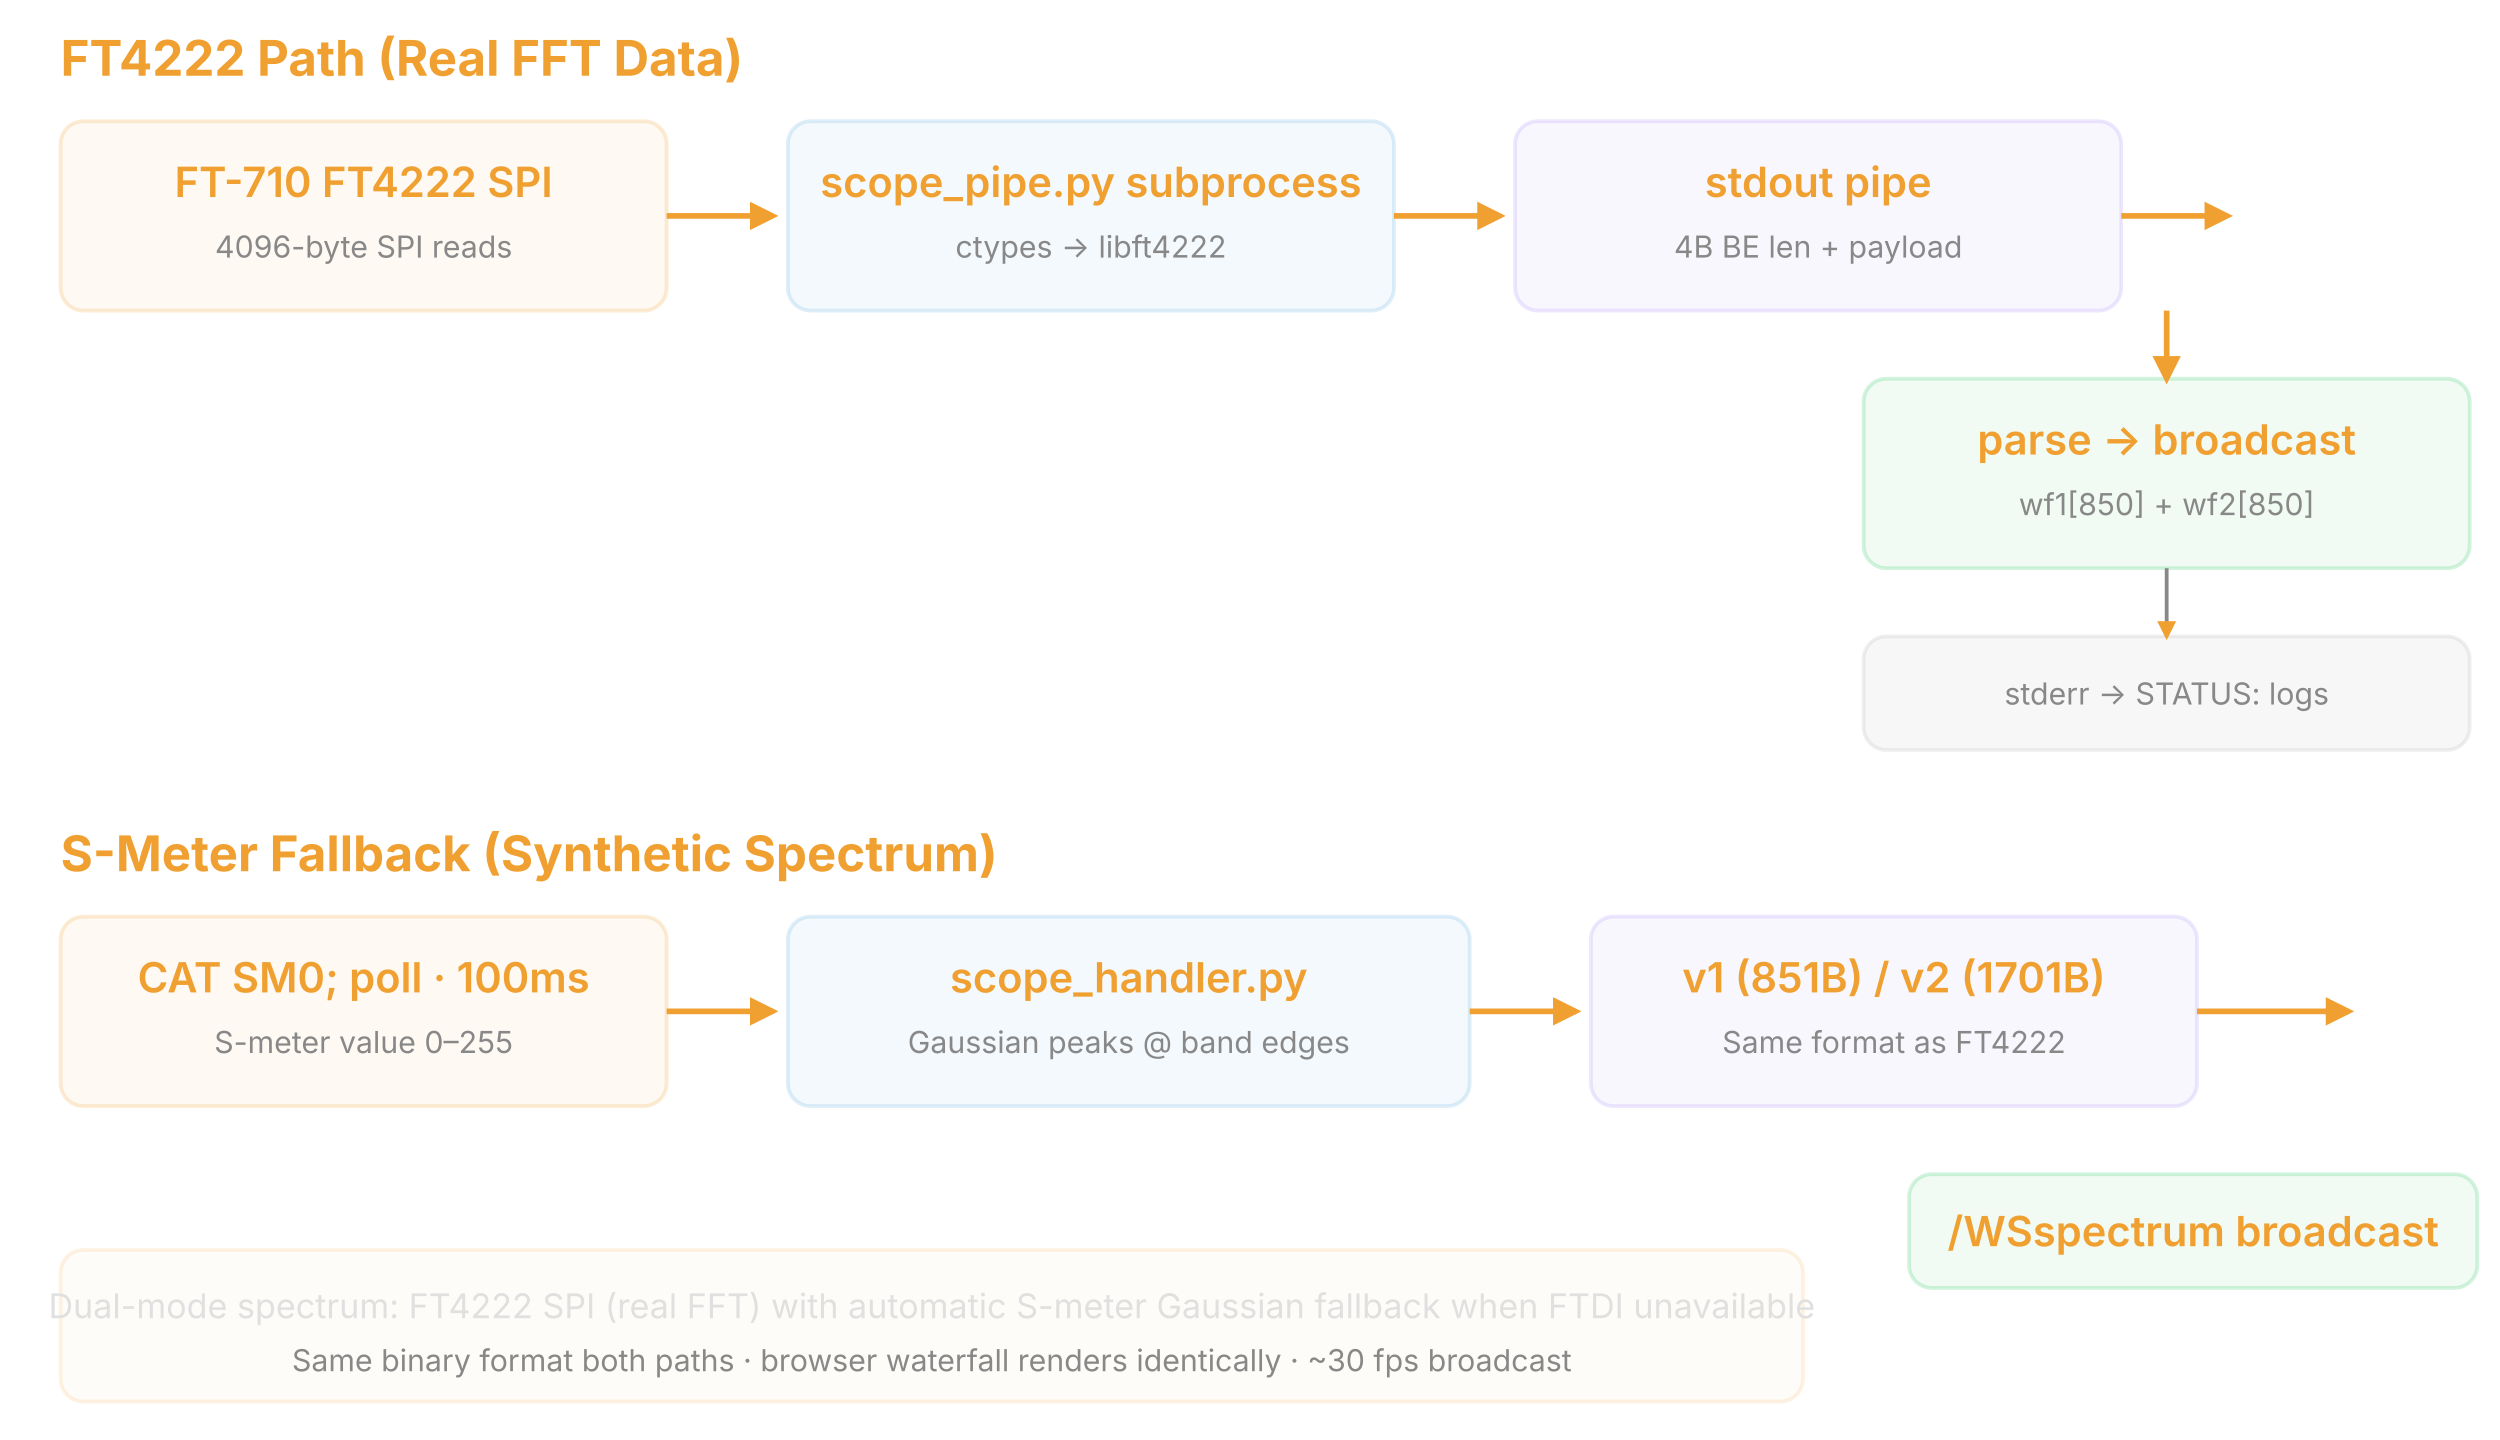
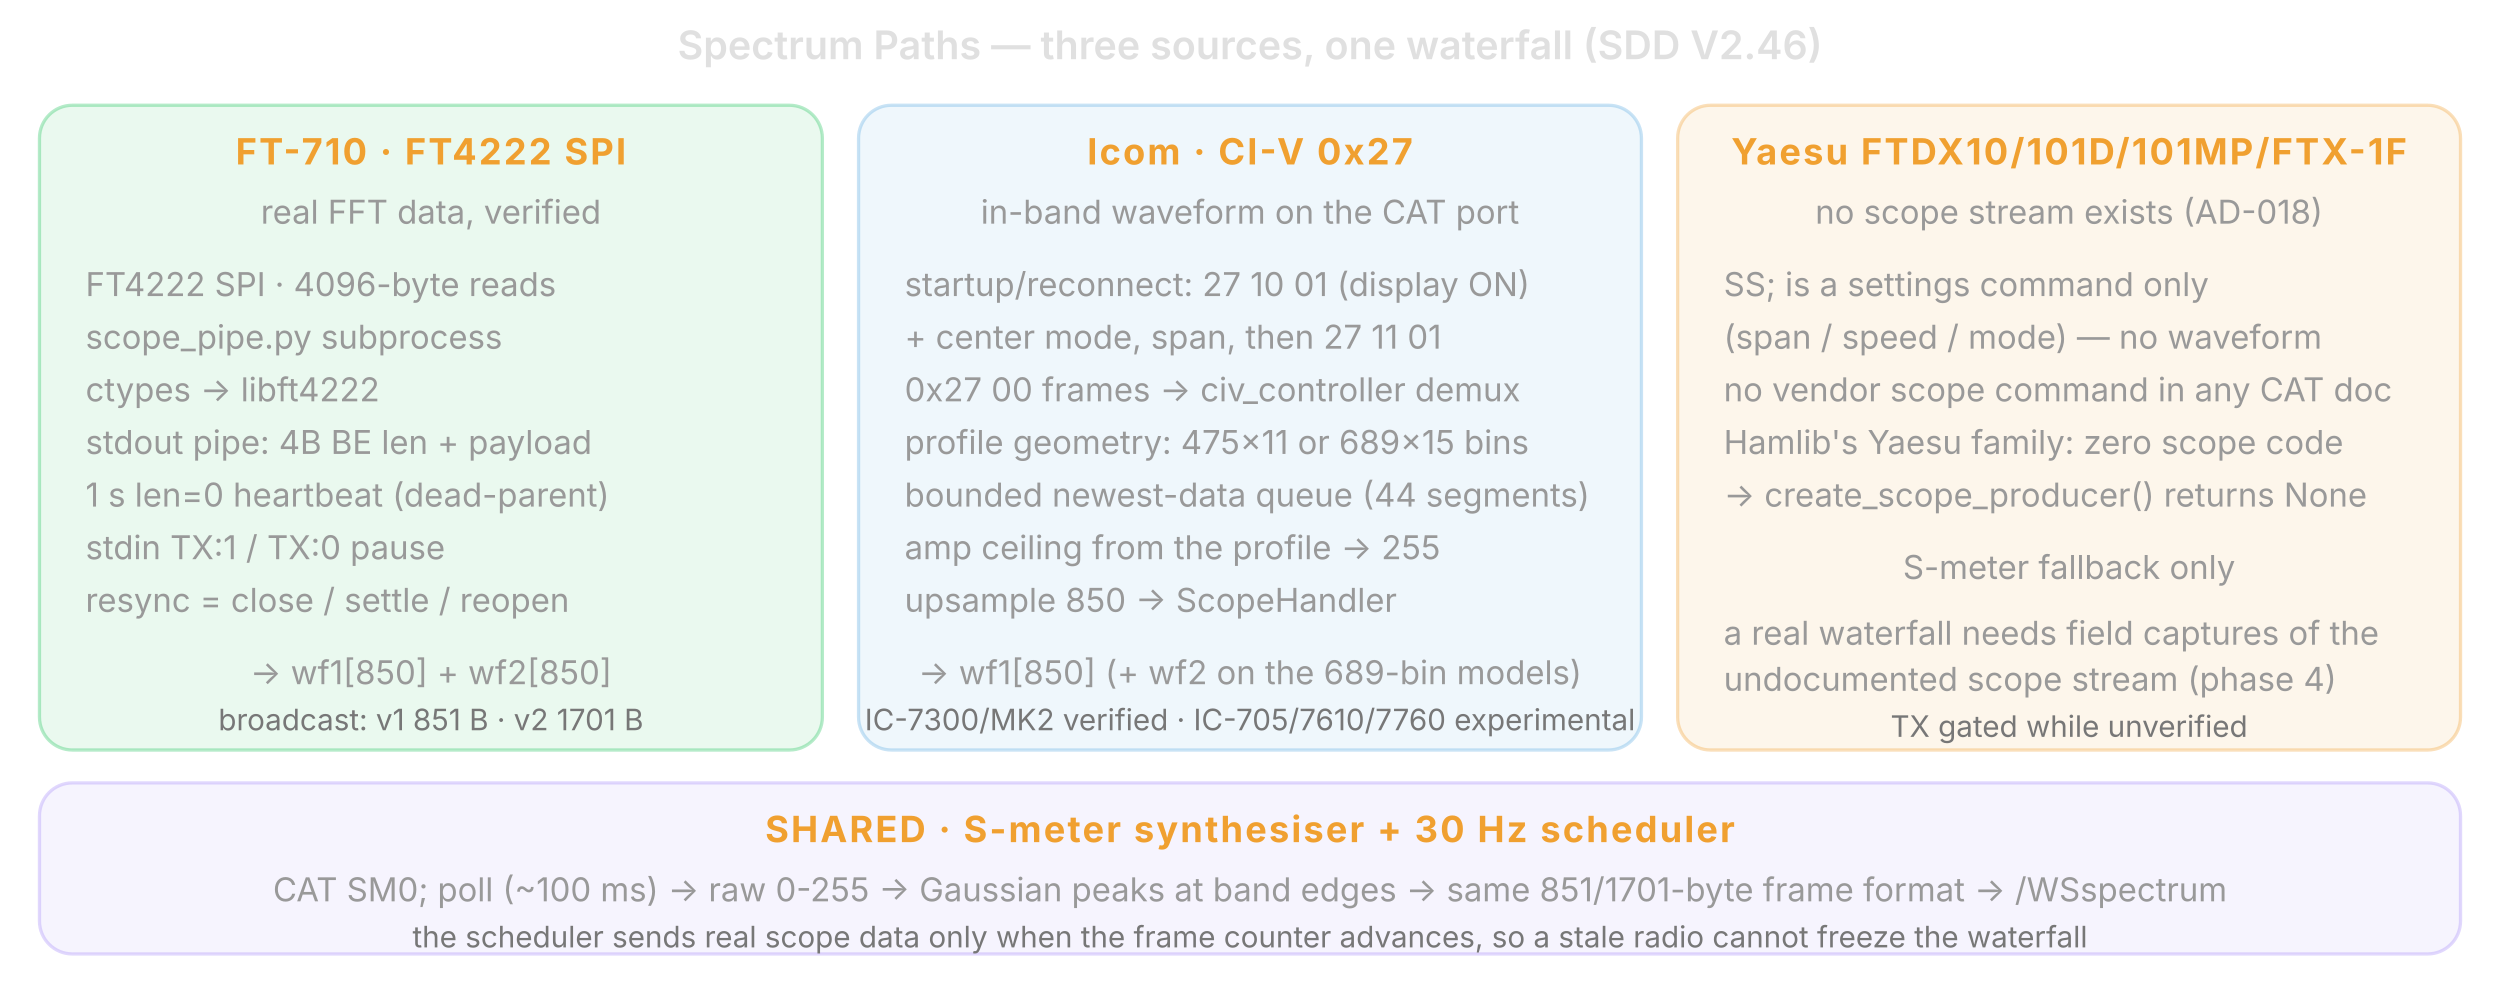
- <svg xmlns="http://www.w3.org/2000/svg" viewBox="0 0 660 380">
+ <svg xmlns="http://www.w3.org/2000/svg" viewBox="0 0 760 300">
  <defs>
-     <marker id="ar" viewBox="0 0 10 10" refX="8" refY="5" markerWidth="5" markerHeight="5" orient="auto">
-       <path d="M0,0 L10,5 L0,10 Z" fill="#f0a030" />
-     </marker>
-     <marker id="ab" viewBox="0 0 10 10" refX="8" refY="5" markerWidth="5" markerHeight="5" orient="auto">
-       <path d="M0,0 L10,5 L0,10 Z" fill="#5dade2" />
+     <marker id="arr" viewBox="0 0 10 10" refX="8" refY="5" markerWidth="6" markerHeight="6" orient="auto">
+       <path d="M0,0 L10,5 L0,10 Z" fill="#888" />
    </marker>
  </defs>
-   <style>text{font-family:Inter,-apple-system,sans-serif}.h{fill:#f0a030;font-size:11px;font-weight:600}.t{fill:#e0e0e0;font-size:9px}.m{fill:#888;font-size:8px}.b{fill:#5dade2;font-size:10px}</style>
-   <text x="16" y="20" fill="#f0a030" font-size="13" font-weight="700">FT4222 Path (Real FFT Data)</text>
-   <rect x="16" y="32" width="160" height="50" rx="6" fill="#f0a03010" stroke="#f0a03033" />
-   <text x="96" y="52" text-anchor="middle" class="h">FT-710 FT4222 SPI</text>
-   <text x="96" y="68" text-anchor="middle" class="m">4096-byte SPI reads</text>
-   <line x1="176" y1="57" x2="204" y2="57" stroke="#f0a030" stroke-width="1.5" marker-end="url(#ar)" />
-   <rect x="208" y="32" width="160" height="50" rx="6" fill="#5dade210" stroke="#5dade233" />
-   <text x="288" y="52" text-anchor="middle" class="h">scope_pipe.py subprocess</text>
-   <text x="288" y="68" text-anchor="middle" class="m">ctypes → libft4222</text>
-   <line x1="368" y1="57" x2="396" y2="57" stroke="#f0a030" stroke-width="1.5" marker-end="url(#ar)" />
-   <rect x="400" y="32" width="160" height="50" rx="6" fill="#a78bfa10" stroke="#a78bfa33" />
-   <text x="480" y="52" text-anchor="middle" class="h">stdout pipe</text>
-   <text x="480" y="68" text-anchor="middle" class="m">4B BE len + payload</text>
-   <line x1="560" y1="57" x2="588" y2="57" stroke="#f0a030" stroke-width="1.5" marker-end="url(#ar)" />
-   <rect x="492" y="100" width="160" height="50" rx="6" fill="#22c55e10" stroke="#22c55e33" />
-   <text x="572" y="120" text-anchor="middle" class="h">parse → broadcast</text>
-   <text x="572" y="136" text-anchor="middle" class="m">wf1[850] + wf2[850]</text>
-   <line x1="572" y1="82" x2="572" y2="100" stroke="#f0a030" stroke-width="1.5" marker-end="url(#ar)" />
-   <rect x="492" y="168" width="160" height="30" rx="6" fill="#88888810" stroke="#88888822" />
-   <text x="572" y="186" text-anchor="middle" class="m">stderr → STATUS: logs</text>
-   <line x1="572" y1="150" x2="572" y2="168" stroke="#888" stroke-width="1" marker-end="url(#ar)" />
-   <text x="16" y="230" fill="#f0a030" font-size="13" font-weight="700">S-Meter Fallback (Synthetic Spectrum)</text>
-   <rect x="16" y="242" width="160" height="50" rx="6" fill="#f0a03010" stroke="#f0a03033" />
-   <text x="96" y="262" text-anchor="middle" class="h">CAT SM0; poll · 100ms</text>
-   <text x="96" y="278" text-anchor="middle" class="m">S-meter value 0–255</text>
-   <line x1="176" y1="267" x2="204" y2="267" stroke="#f0a030" stroke-width="1.5" marker-end="url(#ar)" />
-   <rect x="208" y="242" width="180" height="50" rx="6" fill="#5dade210" stroke="#5dade233" />
-   <text x="298" y="262" text-anchor="middle" class="h">scope_handler.py</text>
-   <text x="298" y="278" text-anchor="middle" class="m">Gaussian peaks @ band edges</text>
-   <line x1="388" y1="267" x2="416" y2="267" stroke="#f0a030" stroke-width="1.5" marker-end="url(#ar)" />
-   <rect x="420" y="242" width="160" height="50" rx="6" fill="#a78bfa10" stroke="#a78bfa33" />
-   <text x="500" y="262" text-anchor="middle" class="h">v1 (851B) / v2 (1701B)</text>
-   <text x="500" y="278" text-anchor="middle" class="m">Same format as FT4222</text>
-   <line x1="580" y1="267" x2="620" y2="267" stroke="#f0a030" stroke-width="1.5" marker-end="url(#ar)" />
-   <rect x="504" y="310" width="150" height="30" rx="6" fill="#22c55e10" stroke="#22c55e33" />
-   <text x="579" y="329" text-anchor="middle" class="h">/WSspectrum broadcast</text>
-   <rect x="16" y="330" width="460" height="40" rx="6" fill="#f0a03008" stroke="#f0a03022" />
-   <text x="246" y="348" text-anchor="middle" class="t">Dual-mode spectrum: FT4222 SPI (real FFT) with automatic S-meter Gaussian fallback when FTDI unavailable</text>
-   <text x="246" y="362" text-anchor="middle" class="m">Same binary format both paths · browser waterfall renders identically · ~30 fps broadcast</text>
+   <style>text{font-family:Inter,-apple-system,sans-serif}.b{fill:#e0e0e0;font-size:12px;font-weight:600}.h{fill:#f0a030;font-size:11px;font-weight:700;letter-spacing:.06em}.m{fill:#999;font-size:10px}.s{fill:#777;font-size:9px}</style>
+   <text x="380" y="18" text-anchor="middle" class="b">Spectrum Paths — three sources, one waterfall (SDD V2.46)</text>
+   <rect x="12" y="32" width="238" height="196" rx="10" fill="#22c55e18" stroke="#22c55e55" />
+   <text x="131" y="50" text-anchor="middle" class="h">FT-710 · FT4222 SPI</text>
+   <text x="131" y="68" text-anchor="middle" class="m">real FFT data, verified</text>
+   <text x="26" y="90" class="m">FT4222 SPI · 4096-byte reads</text>
+   <text x="26" y="106" class="m">scope_pipe.py subprocess</text>
+   <text x="26" y="122" class="m">ctypes → libft4222</text>
+   <text x="26" y="138" class="m">stdout pipe: 4B BE len + payload</text>
+   <text x="26" y="154" class="m">1 s len=0 heartbeat (dead-parent)</text>
+   <text x="26" y="170" class="m">stdin TX:1 / TX:0 pause</text>
+   <text x="26" y="186" class="m">resync = close / settle / reopen</text>
+   <text x="131" y="208" text-anchor="middle" class="m">→ wf1[850] + wf2[850]</text>
+   <text x="131" y="222" text-anchor="middle" class="s">broadcast: v1 851 B · v2 1701 B</text>
+   <rect x="261" y="32" width="238" height="196" rx="10" fill="#5dade218" stroke="#5dade255" />
+   <text x="380" y="50" text-anchor="middle" class="h">Icom · CI-V 0x27</text>
+   <text x="380" y="68" text-anchor="middle" class="m">in-band waveform on the CAT port</text>
+   <text x="275" y="90" class="m">startup/reconnect: 27 10 01 (display ON)</text>
+   <text x="275" y="106" class="m">+ center mode, span, then 27 11 01</text>
+   <text x="275" y="122" class="m">0x27 00 frames → civ_controller demux</text>
+   <text x="275" y="138" class="m">profile geometry: 475×11 or 689×15 bins</text>
+   <text x="275" y="154" class="m">bounded newest-data queue (44 segments)</text>
+   <text x="275" y="170" class="m">amp ceiling from the profile → 255</text>
+   <text x="275" y="186" class="m">upsample 850 → ScopeHandler</text>
+   <text x="380" y="208" text-anchor="middle" class="m">→ wf1[850] (+ wf2 on the 689-bin models)</text>
+   <text x="380" y="222" text-anchor="middle" class="s">IC-7300/MK2 verified · IC-705/7610/7760 experimental</text>
+   <rect x="510" y="32" width="238" height="196" rx="10" fill="#f0a03018" stroke="#f0a03055" />
+   <text x="629" y="50" text-anchor="middle" class="h">Yaesu FTDX10/101D/101MP/FTX-1F</text>
+   <text x="629" y="68" text-anchor="middle" class="m">no scope stream exists (AD-018)</text>
+   <text x="524" y="90" class="m">SS; is a settings command only</text>
+   <text x="524" y="106" class="m">(span / speed / mode) — no waveform</text>
+   <text x="524" y="122" class="m">no vendor scope command in any CAT doc</text>
+   <text x="524" y="138" class="m">Hamlib's Yaesu family: zero scope code</text>
+   <text x="524" y="154" class="m">→ create_scope_producer() returns None</text>
+   <text x="629" y="176" text-anchor="middle" class="m">S-meter fallback only</text>
+   <text x="524" y="196" class="m">a real waterfall needs field captures of the</text>
+   <text x="524" y="210" class="m">undocumented scope stream (phase 4)</text>
+   <text x="629" y="224" text-anchor="middle" class="s">TX gated while unverified</text>
+   <rect x="12" y="238" width="736" height="52" rx="10" fill="#a78bfa18" stroke="#a78bfa55" />
+   <text x="380" y="256" text-anchor="middle" class="h">SHARED · S-meter synthesiser + 30 Hz scheduler</text>
+   <text x="380" y="274" text-anchor="middle" class="m">CAT SM0; poll (~100 ms) → raw 0-255 → Gaussian peaks at band edges → same 851/1701-byte frame format → /WSspectrum</text>
+   <text x="380" y="288" text-anchor="middle" class="s">the scheduler sends real scope data only when the frame counter advances, so a stale radio cannot freeze the waterfall</text>
</svg>
